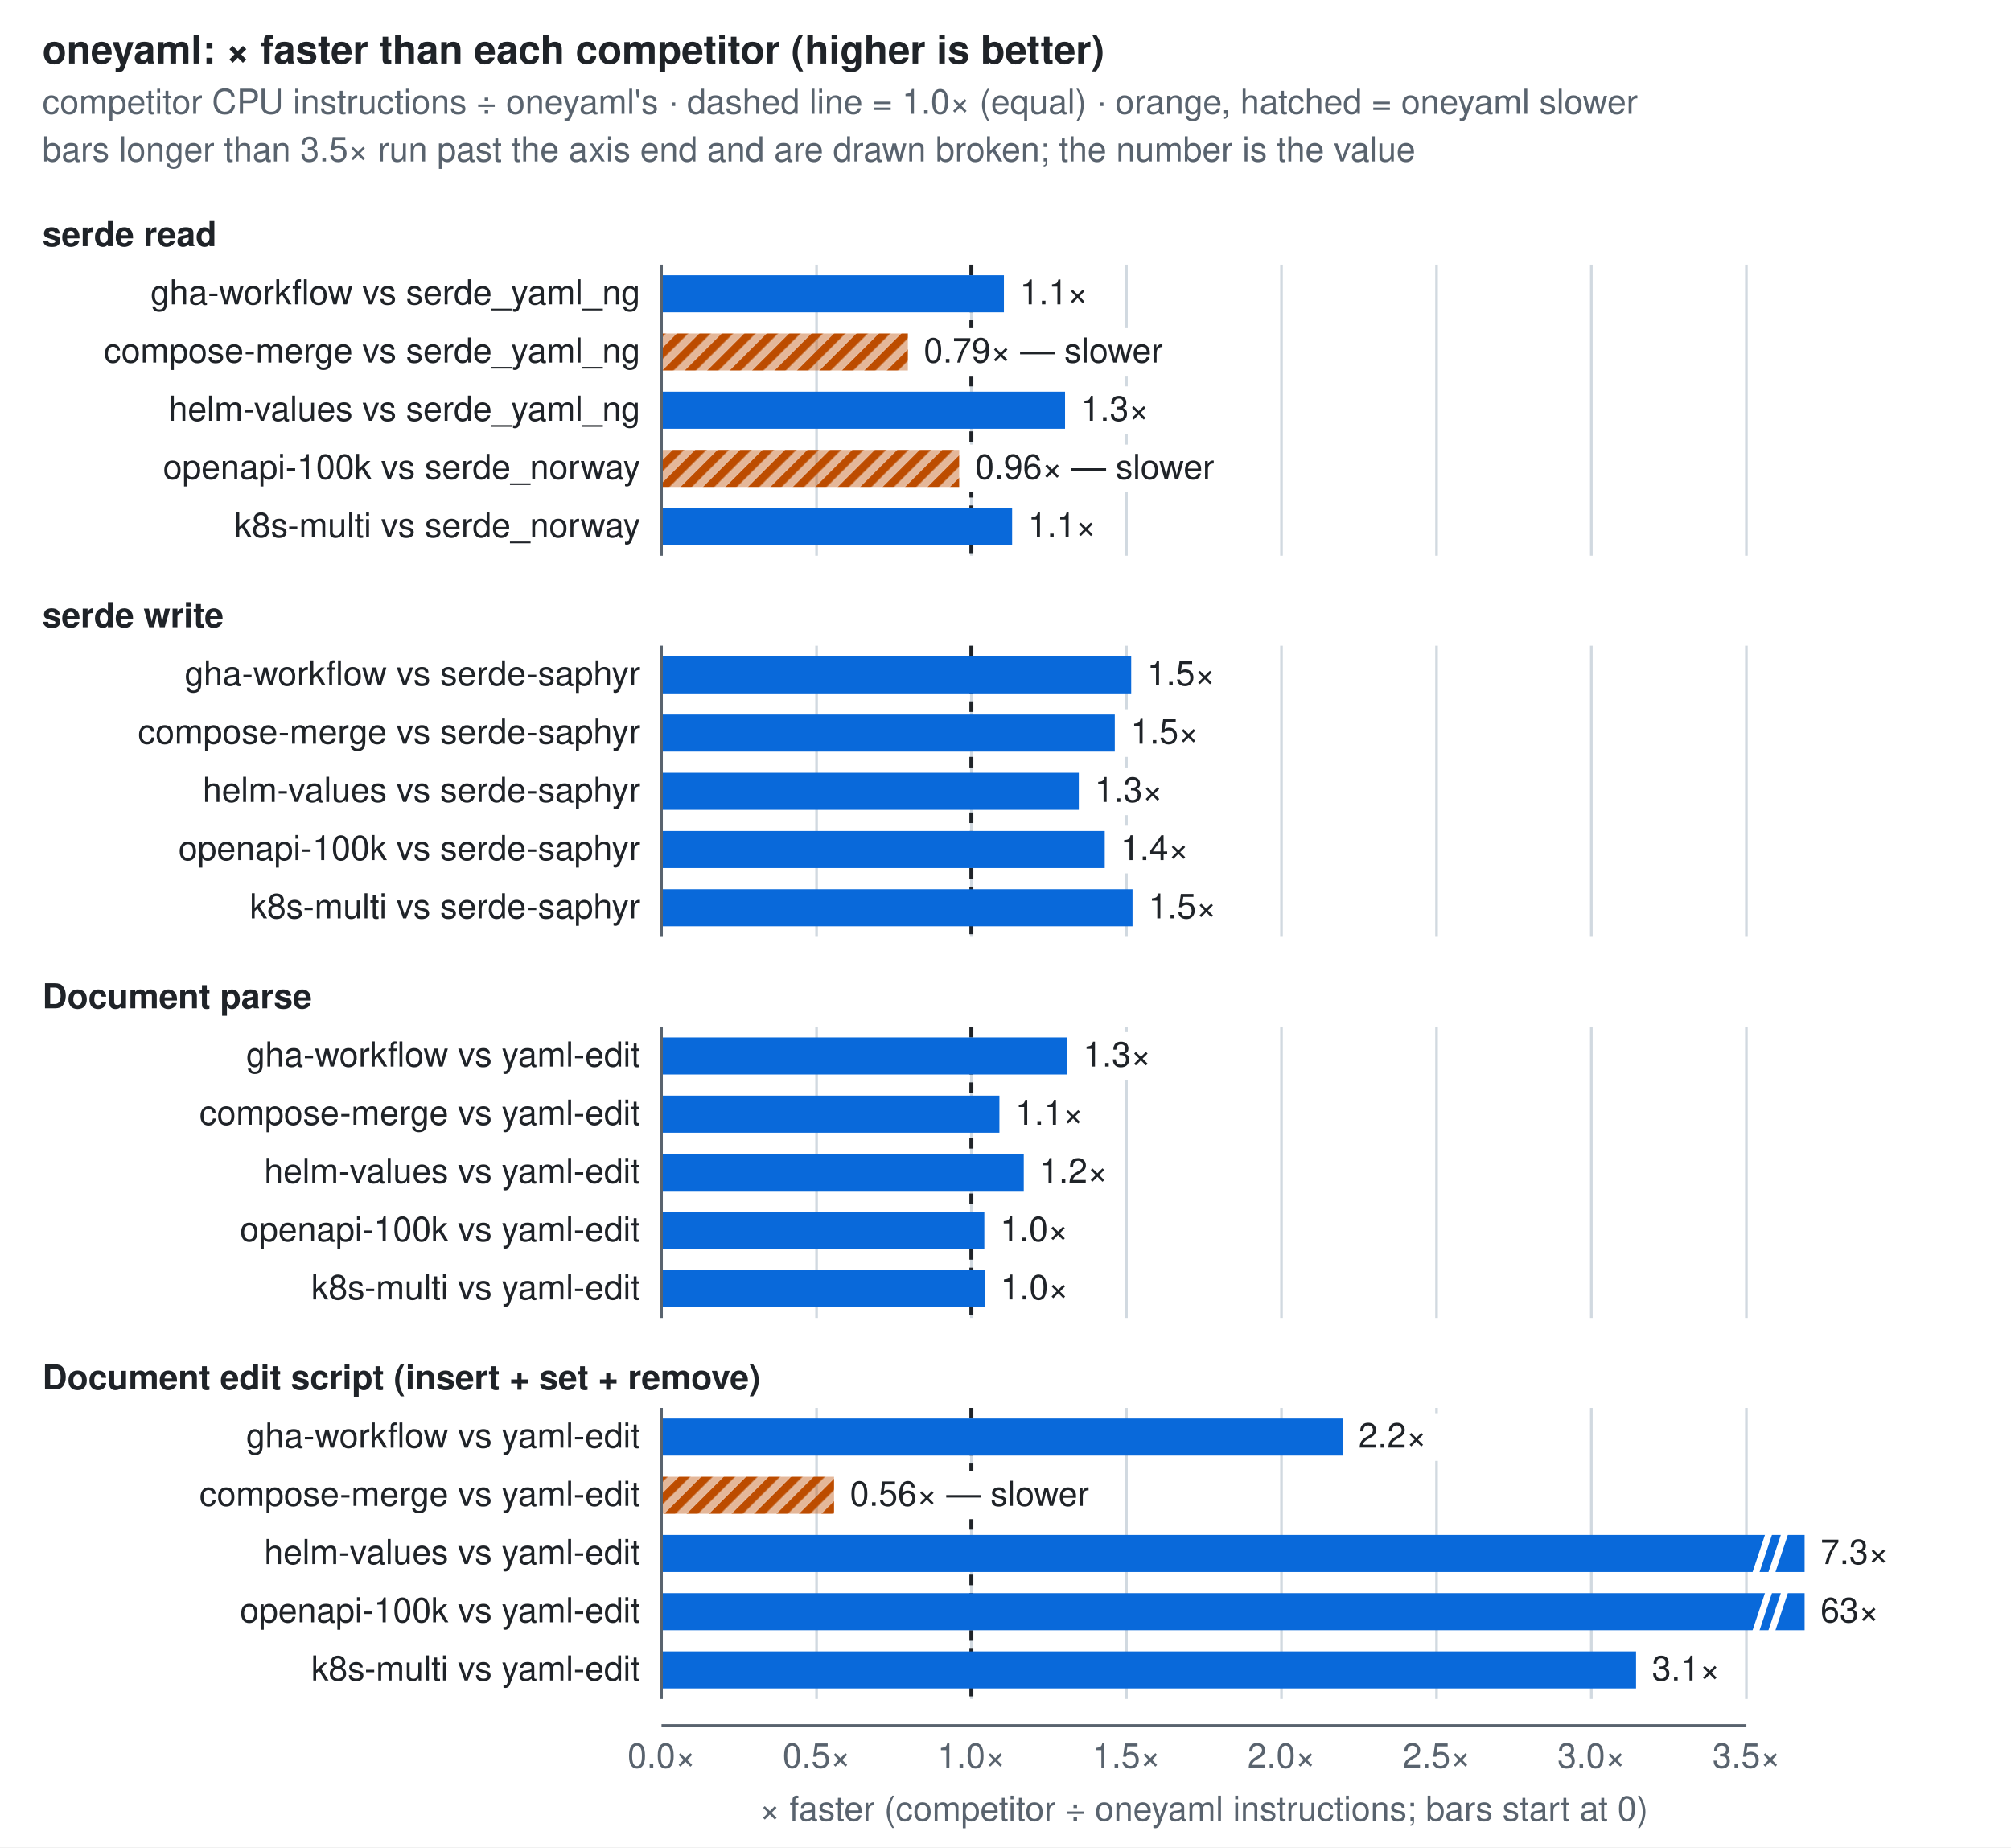
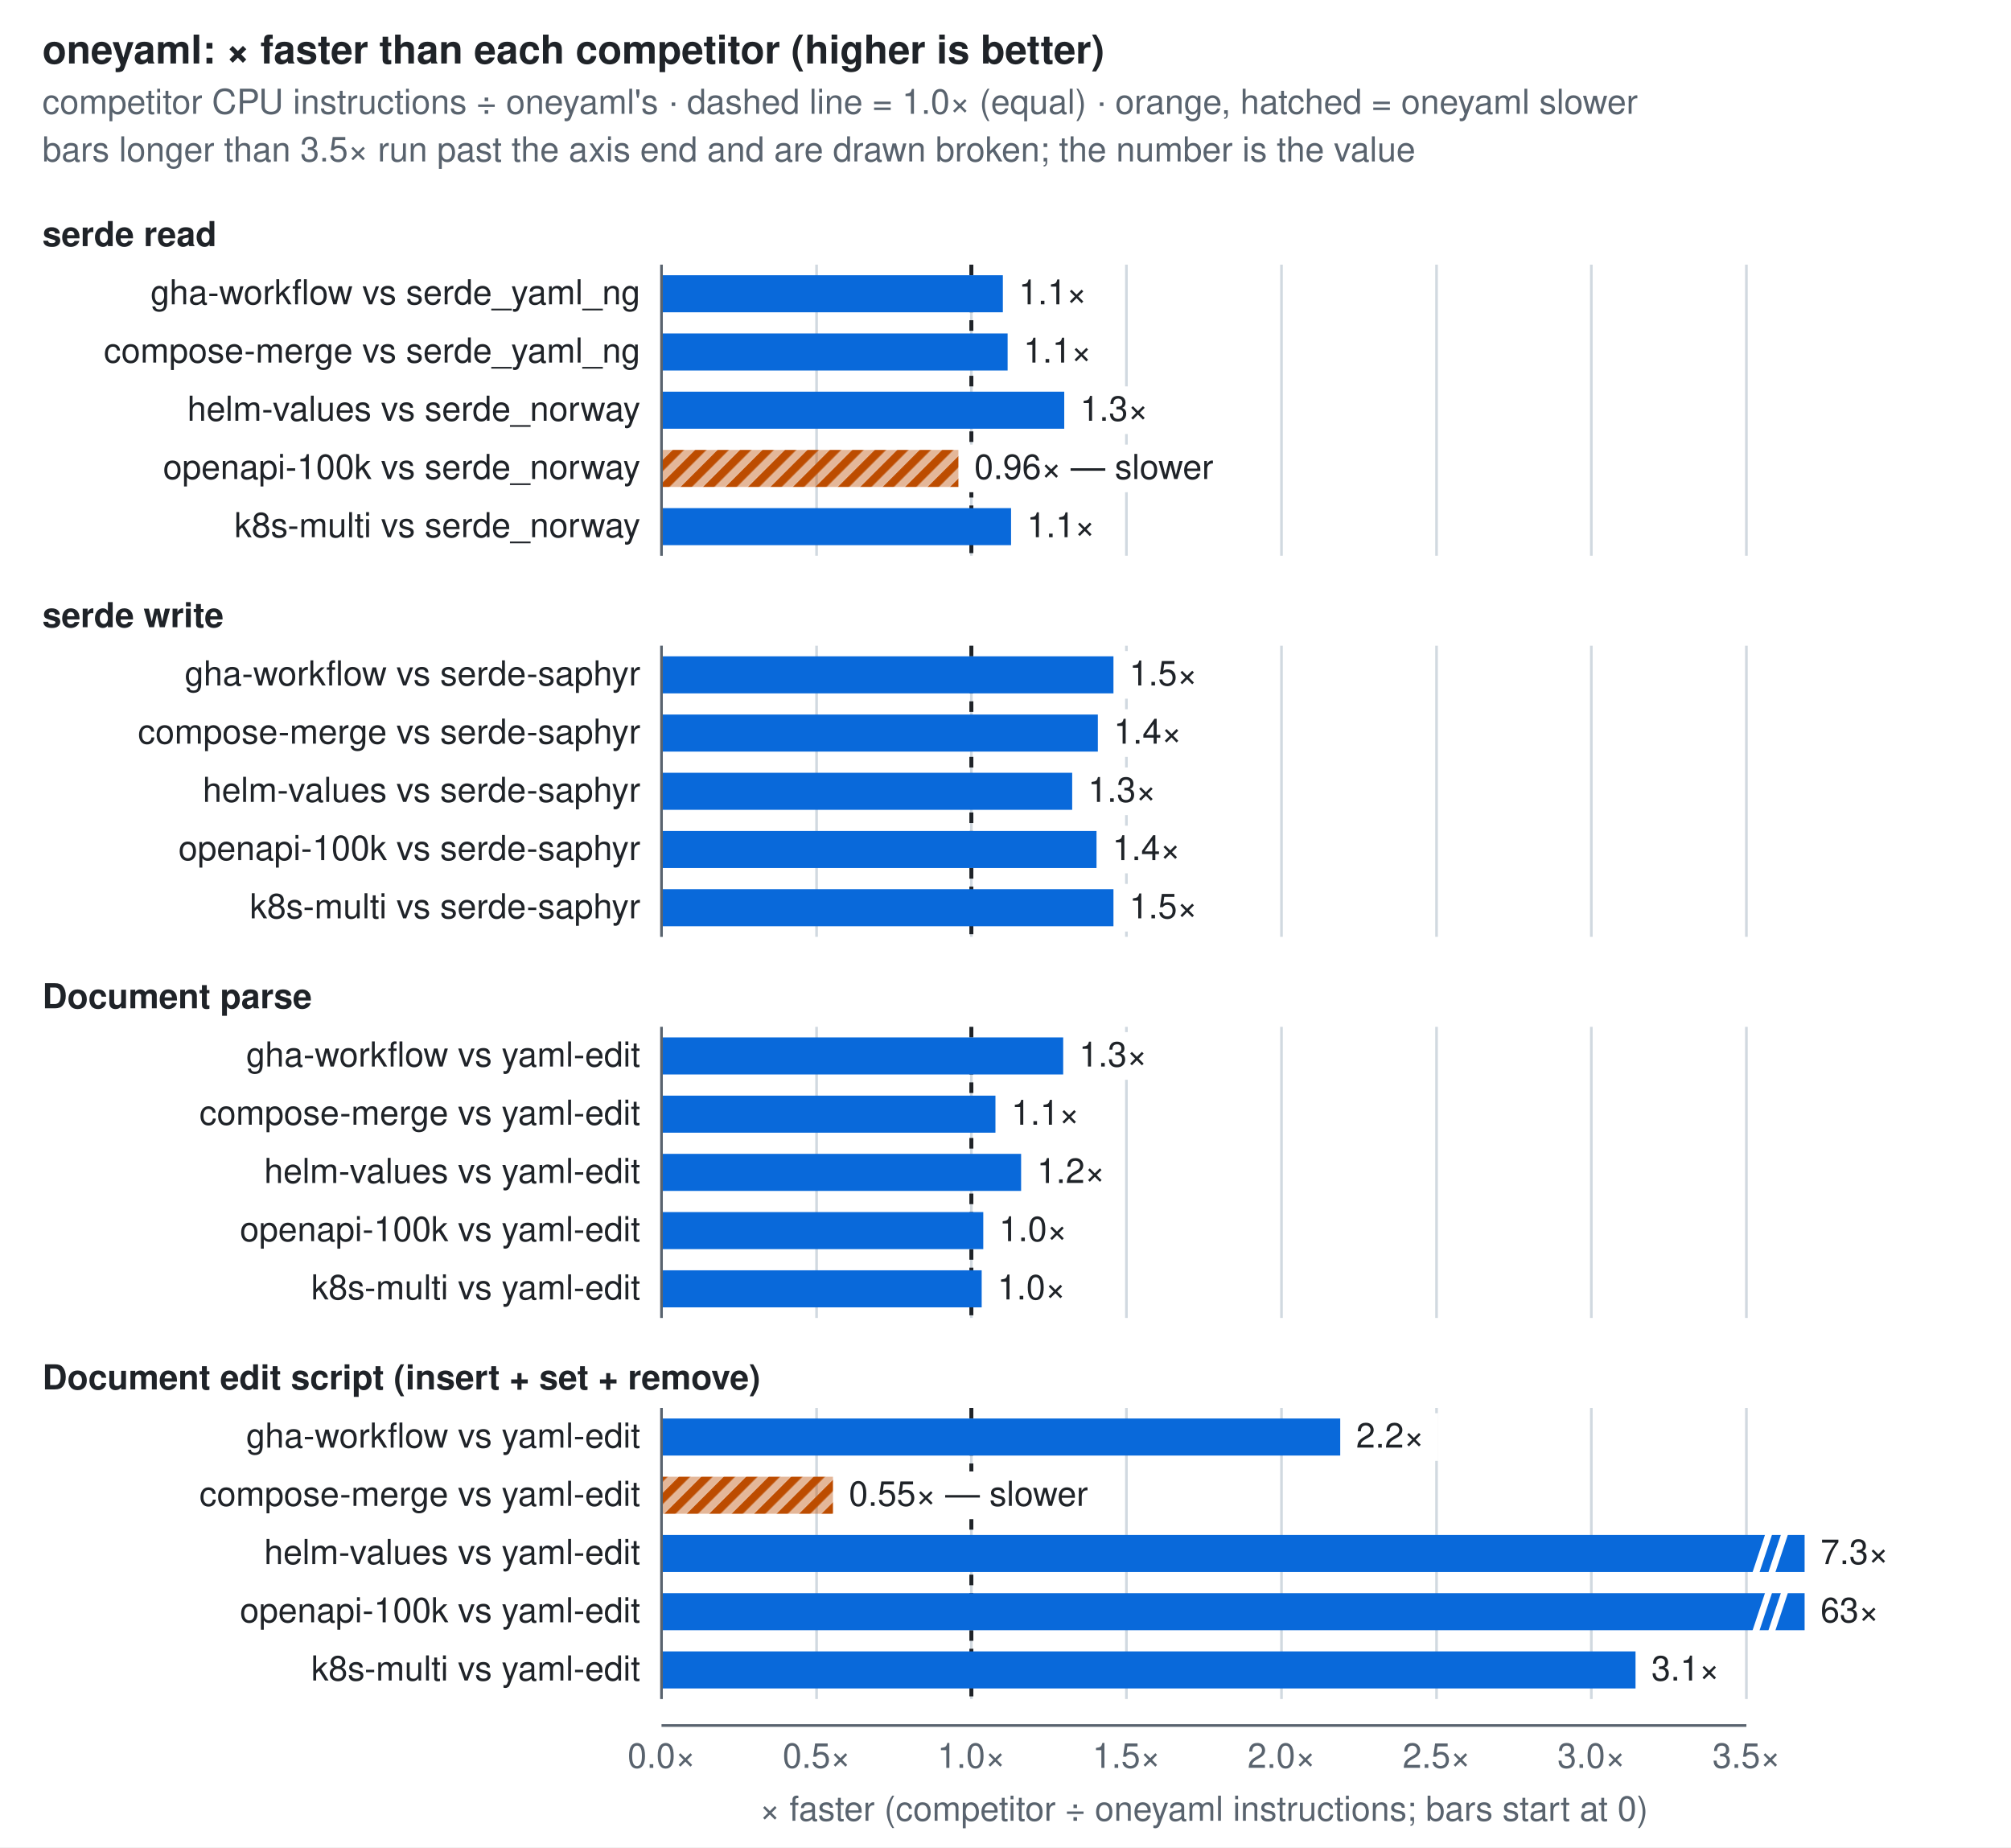
<svg xmlns="http://www.w3.org/2000/svg" width="760" height="698" viewBox="0 0 760 698" role="img" aria-labelledby="title desc" font-family="system-ui, -apple-system, 'Segoe UI', Helvetica, Arial, sans-serif" font-size="13">
  <defs>
    <pattern id="slower" width="6" height="6" patternUnits="userSpaceOnUse" patternTransform="rotate(45)">
      <rect width="6" height="6" fill="#bc4c00" fill-opacity="0.4" />
      <rect width="3" height="6" fill="#bc4c00" />
    </pattern>
  </defs>
  <rect width="100%" height="100%" fill="#ffffff" />
  <text x="16" y="24" fill="#1f2328" font-size="15" font-weight="600">oneyaml: × faster than each competitor (higher is better)</text>
  <text x="16" y="43" fill="#59636e">competitor CPU instructions ÷ oneyaml's · dashed line = 1.0× (equal) · orange, hatched = oneyaml slower</text>
  <text x="16" y="61" fill="#59636e">bars longer than 3.5× run past the axis end and are drawn broken; the number is the value</text>
  <text x="250.0" y="668.0" fill="#59636e" text-anchor="middle">0.0×</text>
  <text x="308.6" y="668.0" fill="#59636e" text-anchor="middle">0.5×</text>
  <text x="367.1" y="668.0" fill="#59636e" text-anchor="middle">1.0×</text>
  <text x="425.7" y="668.0" fill="#59636e" text-anchor="middle">1.5×</text>
  <text x="484.3" y="668.0" fill="#59636e" text-anchor="middle">2.0×</text>
  <text x="542.9" y="668.0" fill="#59636e" text-anchor="middle">2.5×</text>
  <text x="601.4" y="668.0" fill="#59636e" text-anchor="middle">3.0×</text>
  <text x="660.0" y="668.0" fill="#59636e" text-anchor="middle">3.5×</text>
  <text x="455.0" y="688.0" fill="#59636e" text-anchor="middle">× faster (competitor ÷ oneyaml instructions; bars start at 0)</text>
  <text x="16" y="93.0" fill="#1f2328" font-weight="600">serde read</text>
  <line x1="250.0" y1="100.0" x2="250.0" y2="210.0" stroke="#d1d9e0" stroke-width="1" />
  <line x1="308.6" y1="100.0" x2="308.6" y2="210.0" stroke="#d1d9e0" stroke-width="1" />
  <line x1="367.1" y1="100.0" x2="367.1" y2="210.0" stroke="#d1d9e0" stroke-width="1" />
  <line x1="425.7" y1="100.0" x2="425.7" y2="210.0" stroke="#d1d9e0" stroke-width="1" />
  <line x1="484.3" y1="100.0" x2="484.3" y2="210.0" stroke="#d1d9e0" stroke-width="1" />
  <line x1="542.9" y1="100.0" x2="542.9" y2="210.0" stroke="#d1d9e0" stroke-width="1" />
  <line x1="601.4" y1="100.0" x2="601.4" y2="210.0" stroke="#d1d9e0" stroke-width="1" />
  <line x1="660.0" y1="100.0" x2="660.0" y2="210.0" stroke="#d1d9e0" stroke-width="1" />
  <line x1="367.1" y1="100.0" x2="367.1" y2="210.0" stroke="#1f2328" stroke-width="1.5" stroke-dasharray="4 3" />
  <text x="242.0" y="115.0" fill="#1f2328" text-anchor="end">gha-workflow vs serde_yaml_ng</text>
-   <rect x="250.0" y="104.0" width="129.4" height="14.0" fill="#0969da" />
-   <rect x="382.4" y="102.0" width="34.0" height="18.0" fill="#ffffff" />
-   <text x="385.4" y="115.0" fill="#1f2328" stroke="#ffffff" stroke-width="4" paint-order="stroke">1.1×</text>
+   <rect x="250.0" y="104.0" width="129.0" height="14.0" fill="#0969da" />
+   <rect x="382.0" y="102.0" width="34.0" height="18.0" fill="#ffffff" />
+   <text x="385.0" y="115.0" fill="#1f2328" stroke="#ffffff" stroke-width="4" paint-order="stroke">1.1×</text>
  <text x="242.0" y="137.0" fill="#1f2328" text-anchor="end">compose-merge vs serde_yaml_ng</text>
-   <rect x="250.0" y="126.0" width="93.1" height="14.0" fill="url(#slower)" />
-   <rect x="346.1" y="124.0" width="104.0" height="18.0" fill="#ffffff" />
-   <text x="349.1" y="137.0" fill="#1f2328" stroke="#ffffff" stroke-width="4" paint-order="stroke">0.79× — slower</text>
-   <text x="242.0" y="159.0" fill="#1f2328" text-anchor="end">helm-values vs serde_yaml_ng</text>
-   <rect x="250.0" y="148.0" width="152.5" height="14.0" fill="#0969da" />
-   <rect x="405.5" y="146.0" width="34.0" height="18.0" fill="#ffffff" />
-   <text x="408.5" y="159.0" fill="#1f2328" stroke="#ffffff" stroke-width="4" paint-order="stroke">1.3×</text>
+   <rect x="250.0" y="126.0" width="130.8" height="14.0" fill="#0969da" />
+   <rect x="383.8" y="124.0" width="34.0" height="18.0" fill="#ffffff" />
+   <text x="386.8" y="137.0" fill="#1f2328" stroke="#ffffff" stroke-width="4" paint-order="stroke">1.1×</text>
+   <text x="242.0" y="159.0" fill="#1f2328" text-anchor="end">helm-values vs serde_norway</text>
+   <rect x="250.0" y="148.0" width="152.2" height="14.0" fill="#0969da" />
+   <rect x="405.2" y="146.0" width="34.0" height="18.0" fill="#ffffff" />
+   <text x="408.2" y="159.0" fill="#1f2328" stroke="#ffffff" stroke-width="4" paint-order="stroke">1.3×</text>
  <text x="242.0" y="181.0" fill="#1f2328" text-anchor="end">openapi-100k vs serde_norway</text>
-   <rect x="250.0" y="170.0" width="112.5" height="14.0" fill="url(#slower)" />
-   <rect x="365.5" y="168.0" width="104.0" height="18.0" fill="#ffffff" />
-   <text x="368.5" y="181.0" fill="#1f2328" stroke="#ffffff" stroke-width="4" paint-order="stroke">0.96× — slower</text>
+   <rect x="250.0" y="170.0" width="112.2" height="14.0" fill="url(#slower)" />
+   <rect x="365.2" y="168.0" width="104.0" height="18.0" fill="#ffffff" />
+   <text x="368.2" y="181.0" fill="#1f2328" stroke="#ffffff" stroke-width="4" paint-order="stroke">0.96× — slower</text>
  <text x="242.0" y="203.0" fill="#1f2328" text-anchor="end">k8s-multi vs serde_norway</text>
-   <rect x="250.0" y="192.0" width="132.5" height="14.0" fill="#0969da" />
-   <rect x="385.5" y="190.0" width="34.0" height="18.0" fill="#ffffff" />
-   <text x="388.5" y="203.0" fill="#1f2328" stroke="#ffffff" stroke-width="4" paint-order="stroke">1.1×</text>
+   <rect x="250.0" y="192.0" width="132.1" height="14.0" fill="#0969da" />
+   <rect x="385.1" y="190.0" width="34.0" height="18.0" fill="#ffffff" />
+   <text x="388.1" y="203.0" fill="#1f2328" stroke="#ffffff" stroke-width="4" paint-order="stroke">1.1×</text>
  <line x1="250.0" y1="100.0" x2="250.0" y2="210.0" stroke="#59636e" stroke-width="1" />
  <text x="16" y="237.0" fill="#1f2328" font-weight="600">serde write</text>
  <line x1="250.0" y1="244.0" x2="250.0" y2="354.0" stroke="#d1d9e0" stroke-width="1" />
  <line x1="308.6" y1="244.0" x2="308.6" y2="354.0" stroke="#d1d9e0" stroke-width="1" />
  <line x1="367.1" y1="244.0" x2="367.1" y2="354.0" stroke="#d1d9e0" stroke-width="1" />
  <line x1="425.7" y1="244.0" x2="425.7" y2="354.0" stroke="#d1d9e0" stroke-width="1" />
  <line x1="484.3" y1="244.0" x2="484.3" y2="354.0" stroke="#d1d9e0" stroke-width="1" />
  <line x1="542.9" y1="244.0" x2="542.9" y2="354.0" stroke="#d1d9e0" stroke-width="1" />
  <line x1="601.4" y1="244.0" x2="601.4" y2="354.0" stroke="#d1d9e0" stroke-width="1" />
  <line x1="660.0" y1="244.0" x2="660.0" y2="354.0" stroke="#d1d9e0" stroke-width="1" />
  <line x1="367.1" y1="244.0" x2="367.1" y2="354.0" stroke="#1f2328" stroke-width="1.5" stroke-dasharray="4 3" />
  <text x="242.0" y="259.0" fill="#1f2328" text-anchor="end">gha-workflow vs serde-saphyr</text>
-   <rect x="250.0" y="248.0" width="177.5" height="14.0" fill="#0969da" />
-   <rect x="430.5" y="246.0" width="34.0" height="18.0" fill="#ffffff" />
-   <text x="433.5" y="259.0" fill="#1f2328" stroke="#ffffff" stroke-width="4" paint-order="stroke">1.5×</text>
+   <rect x="250.0" y="248.0" width="170.8" height="14.0" fill="#0969da" />
+   <rect x="423.8" y="246.0" width="34.0" height="18.0" fill="#ffffff" />
+   <text x="426.8" y="259.0" fill="#1f2328" stroke="#ffffff" stroke-width="4" paint-order="stroke">1.5×</text>
  <text x="242.0" y="281.0" fill="#1f2328" text-anchor="end">compose-merge vs serde-saphyr</text>
-   <rect x="250.0" y="270.0" width="171.3" height="14.0" fill="#0969da" />
-   <rect x="424.3" y="268.0" width="34.0" height="18.0" fill="#ffffff" />
-   <text x="427.3" y="281.0" fill="#1f2328" stroke="#ffffff" stroke-width="4" paint-order="stroke">1.5×</text>
+   <rect x="250.0" y="270.0" width="164.9" height="14.0" fill="#0969da" />
+   <rect x="417.9" y="268.0" width="34.0" height="18.0" fill="#ffffff" />
+   <text x="420.9" y="281.0" fill="#1f2328" stroke="#ffffff" stroke-width="4" paint-order="stroke">1.4×</text>
  <text x="242.0" y="303.0" fill="#1f2328" text-anchor="end">helm-values vs serde-saphyr</text>
-   <rect x="250.0" y="292.0" width="157.7" height="14.0" fill="#0969da" />
-   <rect x="410.7" y="290.0" width="34.0" height="18.0" fill="#ffffff" />
-   <text x="413.7" y="303.0" fill="#1f2328" stroke="#ffffff" stroke-width="4" paint-order="stroke">1.3×</text>
+   <rect x="250.0" y="292.0" width="155.2" height="14.0" fill="#0969da" />
+   <rect x="408.2" y="290.0" width="34.0" height="18.0" fill="#ffffff" />
+   <text x="411.2" y="303.0" fill="#1f2328" stroke="#ffffff" stroke-width="4" paint-order="stroke">1.3×</text>
  <text x="242.0" y="325.0" fill="#1f2328" text-anchor="end">openapi-100k vs serde-saphyr</text>
-   <rect x="250.0" y="314.0" width="167.5" height="14.0" fill="#0969da" />
-   <rect x="420.5" y="312.0" width="34.0" height="18.0" fill="#ffffff" />
-   <text x="423.5" y="325.0" fill="#1f2328" stroke="#ffffff" stroke-width="4" paint-order="stroke">1.4×</text>
+   <rect x="250.0" y="314.0" width="164.4" height="14.0" fill="#0969da" />
+   <rect x="417.4" y="312.0" width="34.0" height="18.0" fill="#ffffff" />
+   <text x="420.4" y="325.0" fill="#1f2328" stroke="#ffffff" stroke-width="4" paint-order="stroke">1.4×</text>
  <text x="242.0" y="347.0" fill="#1f2328" text-anchor="end">k8s-multi vs serde-saphyr</text>
-   <rect x="250.0" y="336.0" width="178.0" height="14.0" fill="#0969da" />
-   <rect x="431.0" y="334.0" width="34.0" height="18.0" fill="#ffffff" />
-   <text x="434.0" y="347.0" fill="#1f2328" stroke="#ffffff" stroke-width="4" paint-order="stroke">1.5×</text>
+   <rect x="250.0" y="336.0" width="170.8" height="14.0" fill="#0969da" />
+   <rect x="423.8" y="334.0" width="34.0" height="18.0" fill="#ffffff" />
+   <text x="426.8" y="347.0" fill="#1f2328" stroke="#ffffff" stroke-width="4" paint-order="stroke">1.5×</text>
  <line x1="250.0" y1="244.0" x2="250.0" y2="354.0" stroke="#59636e" stroke-width="1" />
  <text x="16" y="381.0" fill="#1f2328" font-weight="600">Document parse</text>
  <line x1="250.0" y1="388.0" x2="250.0" y2="498.0" stroke="#d1d9e0" stroke-width="1" />
  <line x1="308.6" y1="388.0" x2="308.6" y2="498.0" stroke="#d1d9e0" stroke-width="1" />
  <line x1="367.1" y1="388.0" x2="367.1" y2="498.0" stroke="#d1d9e0" stroke-width="1" />
  <line x1="425.7" y1="388.0" x2="425.7" y2="498.0" stroke="#d1d9e0" stroke-width="1" />
  <line x1="484.3" y1="388.0" x2="484.3" y2="498.0" stroke="#d1d9e0" stroke-width="1" />
  <line x1="542.9" y1="388.0" x2="542.9" y2="498.0" stroke="#d1d9e0" stroke-width="1" />
  <line x1="601.4" y1="388.0" x2="601.4" y2="498.0" stroke="#d1d9e0" stroke-width="1" />
  <line x1="660.0" y1="388.0" x2="660.0" y2="498.0" stroke="#d1d9e0" stroke-width="1" />
  <line x1="367.1" y1="388.0" x2="367.1" y2="498.0" stroke="#1f2328" stroke-width="1.5" stroke-dasharray="4 3" />
  <text x="242.0" y="403.0" fill="#1f2328" text-anchor="end">gha-workflow vs yaml-edit</text>
-   <rect x="250.0" y="392.0" width="153.3" height="14.0" fill="#0969da" />
-   <rect x="406.3" y="390.0" width="34.0" height="18.0" fill="#ffffff" />
-   <text x="409.3" y="403.0" fill="#1f2328" stroke="#ffffff" stroke-width="4" paint-order="stroke">1.3×</text>
+   <rect x="250.0" y="392.0" width="151.8" height="14.0" fill="#0969da" />
+   <rect x="404.8" y="390.0" width="34.0" height="18.0" fill="#ffffff" />
+   <text x="407.8" y="403.0" fill="#1f2328" stroke="#ffffff" stroke-width="4" paint-order="stroke">1.3×</text>
  <text x="242.0" y="425.0" fill="#1f2328" text-anchor="end">compose-merge vs yaml-edit</text>
-   <rect x="250.0" y="414.0" width="127.7" height="14.0" fill="#0969da" />
-   <rect x="380.7" y="412.0" width="34.0" height="18.0" fill="#ffffff" />
-   <text x="383.7" y="425.0" fill="#1f2328" stroke="#ffffff" stroke-width="4" paint-order="stroke">1.1×</text>
+   <rect x="250.0" y="414.0" width="126.2" height="14.0" fill="#0969da" />
+   <rect x="379.2" y="412.0" width="34.0" height="18.0" fill="#ffffff" />
+   <text x="382.2" y="425.0" fill="#1f2328" stroke="#ffffff" stroke-width="4" paint-order="stroke">1.1×</text>
  <text x="242.0" y="447.0" fill="#1f2328" text-anchor="end">helm-values vs yaml-edit</text>
-   <rect x="250.0" y="436.0" width="136.9" height="14.0" fill="#0969da" />
-   <rect x="389.9" y="434.0" width="34.0" height="18.0" fill="#ffffff" />
-   <text x="392.9" y="447.0" fill="#1f2328" stroke="#ffffff" stroke-width="4" paint-order="stroke">1.2×</text>
+   <rect x="250.0" y="436.0" width="135.9" height="14.0" fill="#0969da" />
+   <rect x="388.9" y="434.0" width="34.0" height="18.0" fill="#ffffff" />
+   <text x="391.9" y="447.0" fill="#1f2328" stroke="#ffffff" stroke-width="4" paint-order="stroke">1.2×</text>
  <text x="242.0" y="469.0" fill="#1f2328" text-anchor="end">openapi-100k vs yaml-edit</text>
-   <rect x="250.0" y="458.0" width="122.0" height="14.0" fill="#0969da" />
-   <rect x="375.0" y="456.0" width="34.0" height="18.0" fill="#ffffff" />
-   <text x="378.0" y="469.0" fill="#1f2328" stroke="#ffffff" stroke-width="4" paint-order="stroke">1.0×</text>
+   <rect x="250.0" y="458.0" width="121.6" height="14.0" fill="#0969da" />
+   <rect x="374.6" y="456.0" width="34.0" height="18.0" fill="#ffffff" />
+   <text x="377.6" y="469.0" fill="#1f2328" stroke="#ffffff" stroke-width="4" paint-order="stroke">1.0×</text>
  <text x="242.0" y="491.0" fill="#1f2328" text-anchor="end">k8s-multi vs yaml-edit</text>
-   <rect x="250.0" y="480.0" width="122.1" height="14.0" fill="#0969da" />
-   <rect x="375.1" y="478.0" width="34.0" height="18.0" fill="#ffffff" />
-   <text x="378.1" y="491.0" fill="#1f2328" stroke="#ffffff" stroke-width="4" paint-order="stroke">1.0×</text>
+   <rect x="250.0" y="480.0" width="121.0" height="14.0" fill="#0969da" />
+   <rect x="374.0" y="478.0" width="34.0" height="18.0" fill="#ffffff" />
+   <text x="377.0" y="491.0" fill="#1f2328" stroke="#ffffff" stroke-width="4" paint-order="stroke">1.0×</text>
  <line x1="250.0" y1="388.0" x2="250.0" y2="498.0" stroke="#59636e" stroke-width="1" />
  <text x="16" y="525.0" fill="#1f2328" font-weight="600">Document edit script (insert + set + remove)</text>
  <line x1="250.0" y1="532.0" x2="250.0" y2="642.0" stroke="#d1d9e0" stroke-width="1" />
  <line x1="308.6" y1="532.0" x2="308.6" y2="642.0" stroke="#d1d9e0" stroke-width="1" />
  <line x1="367.1" y1="532.0" x2="367.1" y2="642.0" stroke="#d1d9e0" stroke-width="1" />
  <line x1="425.7" y1="532.0" x2="425.7" y2="642.0" stroke="#d1d9e0" stroke-width="1" />
  <line x1="484.3" y1="532.0" x2="484.3" y2="642.0" stroke="#d1d9e0" stroke-width="1" />
  <line x1="542.9" y1="532.0" x2="542.9" y2="642.0" stroke="#d1d9e0" stroke-width="1" />
  <line x1="601.4" y1="532.0" x2="601.4" y2="642.0" stroke="#d1d9e0" stroke-width="1" />
  <line x1="660.0" y1="532.0" x2="660.0" y2="642.0" stroke="#d1d9e0" stroke-width="1" />
  <line x1="367.1" y1="532.0" x2="367.1" y2="642.0" stroke="#1f2328" stroke-width="1.5" stroke-dasharray="4 3" />
  <text x="242.0" y="547.0" fill="#1f2328" text-anchor="end">gha-workflow vs yaml-edit</text>
-   <rect x="250.0" y="536.0" width="257.4" height="14.0" fill="#0969da" />
-   <rect x="510.4" y="534.0" width="34.0" height="18.0" fill="#ffffff" />
-   <text x="513.4" y="547.0" fill="#1f2328" stroke="#ffffff" stroke-width="4" paint-order="stroke">2.2×</text>
+   <rect x="250.0" y="536.0" width="256.5" height="14.0" fill="#0969da" />
+   <rect x="509.5" y="534.0" width="34.0" height="18.0" fill="#ffffff" />
+   <text x="512.5" y="547.0" fill="#1f2328" stroke="#ffffff" stroke-width="4" paint-order="stroke">2.2×</text>
  <text x="242.0" y="569.0" fill="#1f2328" text-anchor="end">compose-merge vs yaml-edit</text>
-   <rect x="250.0" y="558.0" width="65.2" height="14.0" fill="url(#slower)" />
-   <rect x="318.2" y="556.0" width="104.0" height="18.0" fill="#ffffff" />
-   <text x="321.2" y="569.0" fill="#1f2328" stroke="#ffffff" stroke-width="4" paint-order="stroke">0.56× — slower</text>
+   <rect x="250.0" y="558.0" width="64.8" height="14.0" fill="url(#slower)" />
+   <rect x="317.8" y="556.0" width="104.0" height="18.0" fill="#ffffff" />
+   <text x="320.8" y="569.0" fill="#1f2328" stroke="#ffffff" stroke-width="4" paint-order="stroke">0.55× — slower</text>
  <text x="242.0" y="591.0" fill="#1f2328" text-anchor="end">helm-values vs yaml-edit</text>
  <rect x="250.0" y="580.0" width="432.0" height="14.0" fill="#0969da" />
  <line x1="663.0" y1="596.0" x2="669.0" y2="578.0" stroke="#ffffff" stroke-width="2.5" />
  <line x1="669.0" y1="596.0" x2="675.0" y2="578.0" stroke="#ffffff" stroke-width="2.5" />
  <rect x="685.0" y="578.0" width="34.0" height="18.0" fill="#ffffff" />
  <text x="688.0" y="591.0" fill="#1f2328" stroke="#ffffff" stroke-width="4" paint-order="stroke">7.3×</text>
  <text x="242.0" y="613.0" fill="#1f2328" text-anchor="end">openapi-100k vs yaml-edit</text>
  <rect x="250.0" y="602.0" width="432.0" height="14.0" fill="#0969da" />
  <line x1="663.0" y1="618.0" x2="669.0" y2="600.0" stroke="#ffffff" stroke-width="2.5" />
  <line x1="669.0" y1="618.0" x2="675.0" y2="600.0" stroke="#ffffff" stroke-width="2.5" />
  <rect x="685.0" y="600.0" width="27.0" height="18.0" fill="#ffffff" />
  <text x="688.0" y="613.0" fill="#1f2328" stroke="#ffffff" stroke-width="4" paint-order="stroke">63×</text>
  <text x="242.0" y="635.0" fill="#1f2328" text-anchor="end">k8s-multi vs yaml-edit</text>
-   <rect x="250.0" y="624.0" width="368.3" height="14.0" fill="#0969da" />
-   <rect x="621.3" y="622.0" width="34.0" height="18.0" fill="#ffffff" />
-   <text x="624.3" y="635.0" fill="#1f2328" stroke="#ffffff" stroke-width="4" paint-order="stroke">3.1×</text>
+   <rect x="250.0" y="624.0" width="368.1" height="14.0" fill="#0969da" />
+   <rect x="621.1" y="622.0" width="34.0" height="18.0" fill="#ffffff" />
+   <text x="624.1" y="635.0" fill="#1f2328" stroke="#ffffff" stroke-width="4" paint-order="stroke">3.1×</text>
  <line x1="250.0" y1="532.0" x2="250.0" y2="642.0" stroke="#59636e" stroke-width="1" />
  <line x1="250.0" y1="652.0" x2="660.0" y2="652.0" stroke="#59636e" stroke-width="1" />
</svg>
